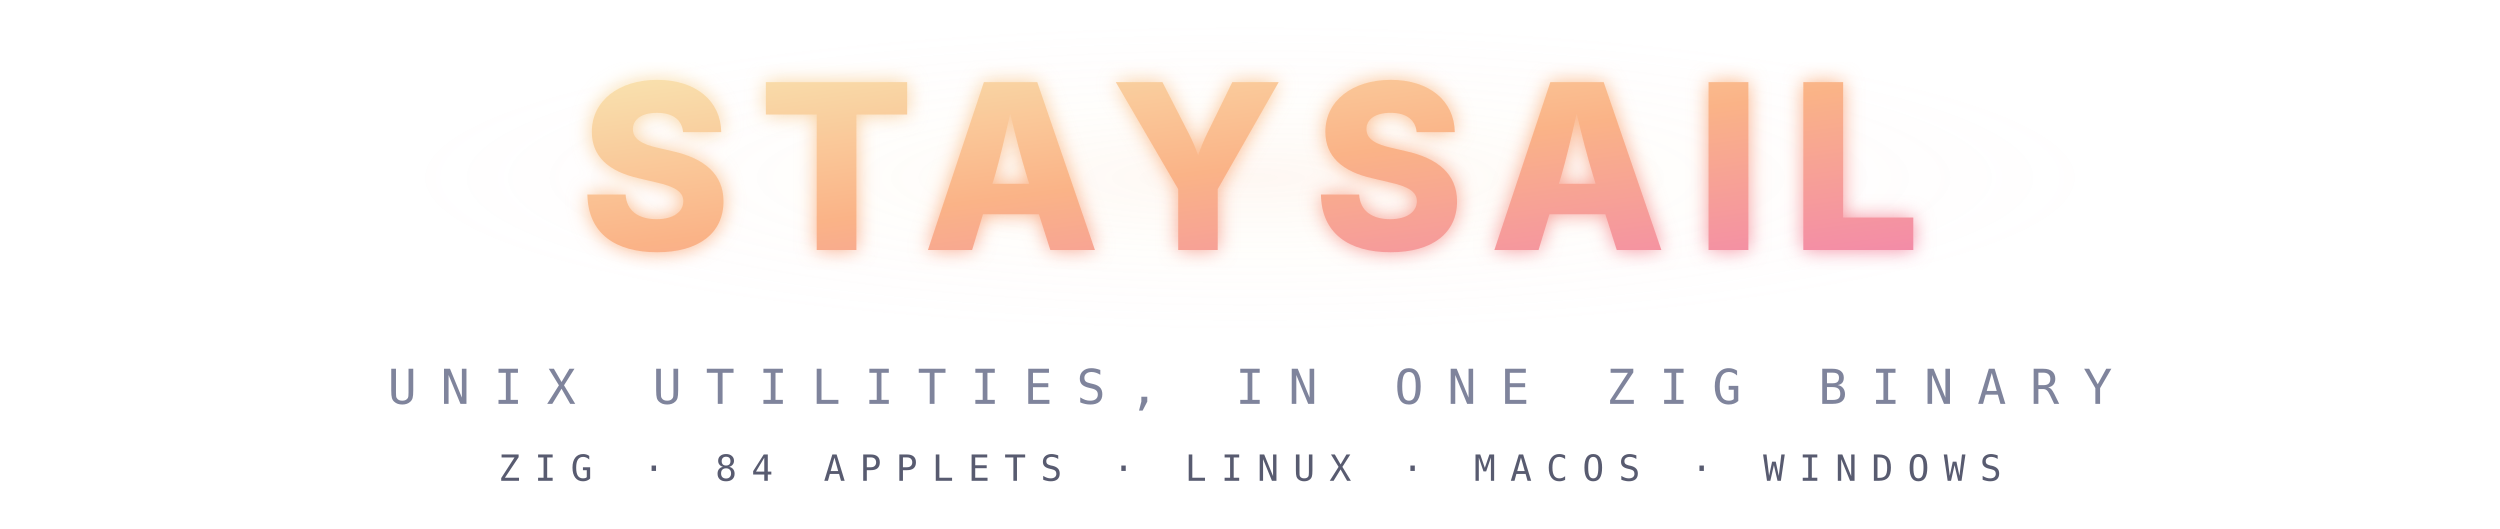
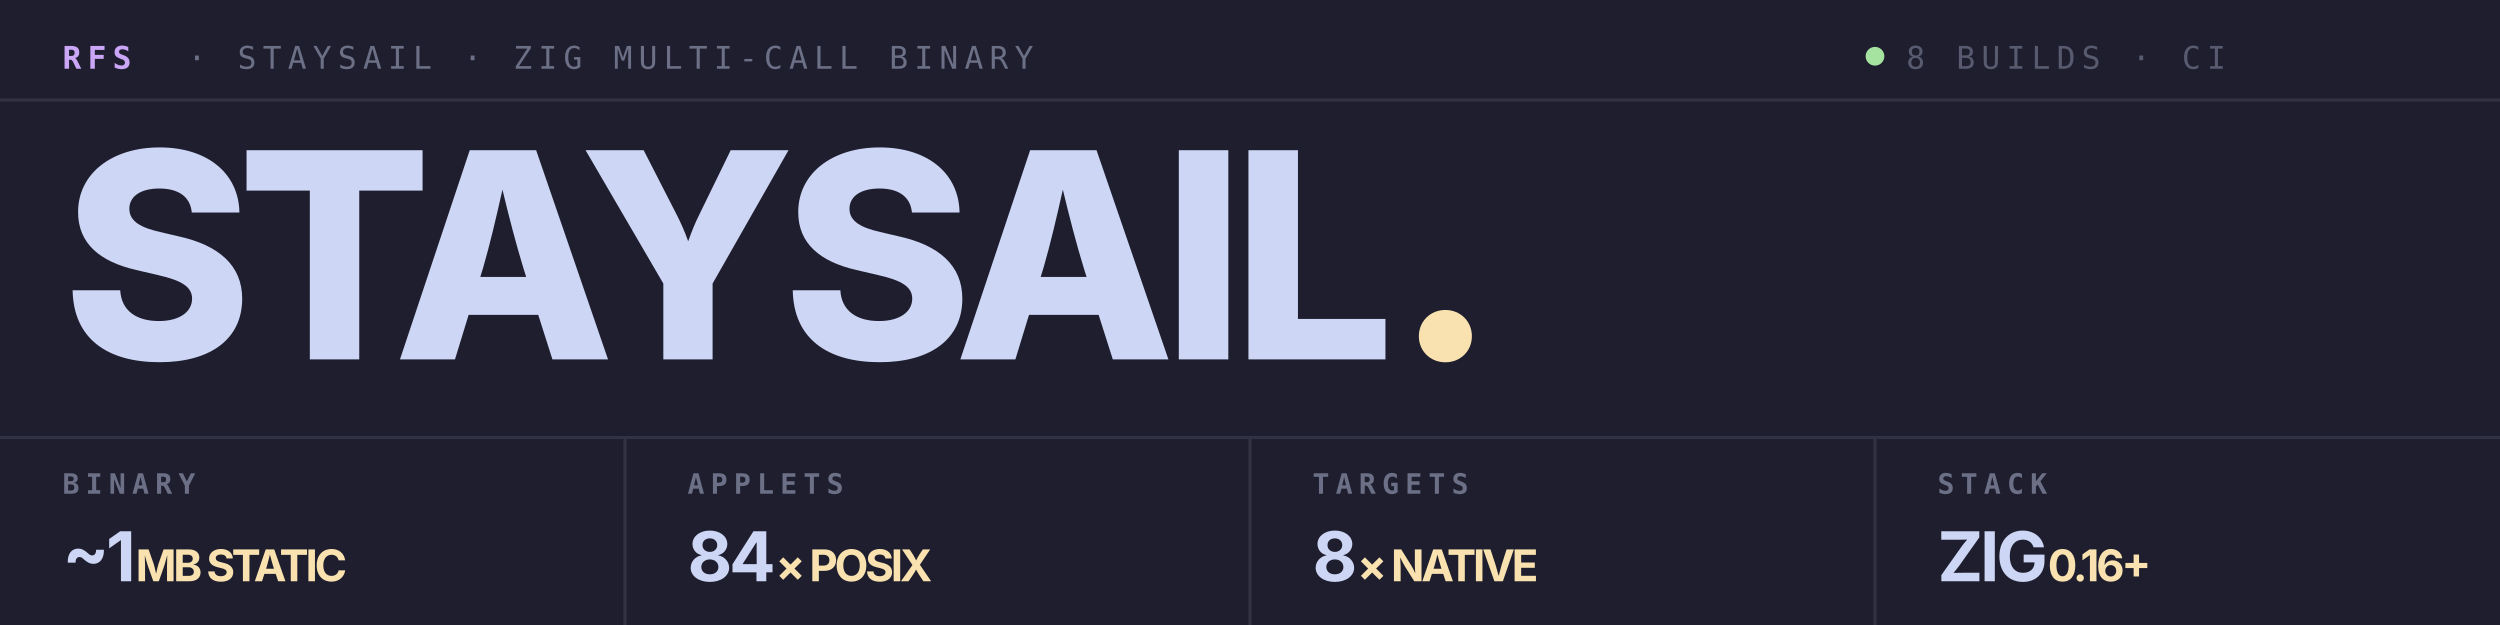
- <svg xmlns="http://www.w3.org/2000/svg" viewBox="0 0 520 110" fill="none">
-   <defs>
-     <linearGradient id="grad" x1="0%" y1="0%" x2="100%" y2="100%">
-       <stop offset="0%" stop-color="#f9e2af" />
-       <stop offset="50%" stop-color="#fab387" />
-       <stop offset="100%" stop-color="#f38ba8" />
-     </linearGradient>
-     <radialGradient id="glow" cx="50%" cy="40%" r="40%">
-       <stop offset="0%" stop-color="#fab387" stop-opacity="0.10" />
-       <stop offset="50%" stop-color="#f9e2af" stop-opacity="0.04" />
-       <stop offset="100%" stop-color="#f38ba8" stop-opacity="0" />
-     </radialGradient>
-     <filter id="textglow">
-       <feGaussianBlur in="SourceGraphic" stdDeviation="2" result="blur" />
-       <feComposite in="SourceGraphic" in2="blur" operator="over" />
-     </filter>
-   </defs>
-   <ellipse cx="260" cy="45" rx="220" ry="40" fill="url(#glow)" />
-   <text x="260" y="52" text-anchor="middle" font-family="'Inter', 'SF Pro Display', 'Segoe UI', 'Helvetica Neue', Arial, sans-serif" font-size="48" font-weight="800" fill="url(#grad)" letter-spacing="6" filter="url(#textglow)">STAYSAIL</text>
-   <line x1="160" y1="68" x2="360" y2="68" stroke="url(#grad)" stroke-width="0.6" opacity="0.2" />
-   <text x="260" y="84" text-anchor="middle" font-family="'JetBrains Mono', 'SF Mono', 'Fira Code', 'Cascadia Code', monospace" font-size="10" font-weight="400" fill="#7f849c" letter-spacing="5">UNIX UTILITIES, IN ONE ZIG BINARY</text>
-   <text x="260" y="100" text-anchor="middle" font-family="'JetBrains Mono', 'SF Mono', 'Fira Code', monospace" font-size="7.5" font-weight="400" fill="#585b70" letter-spacing="3">ZIG  ·  84 APPLETS  ·  LINUX  ·  MACOS  ·  WINDOWS</text>
+ <svg xmlns="http://www.w3.org/2000/svg" viewBox="0 0 800 200" fill="none">
+   <rect x="0" y="0" width="800" height="200" fill="#1e1e2e" />
+   <line x1="0" y1="32" x2="800" y2="32" stroke="#313244" stroke-width="1" />
+   <text x="20" y="22" font-family="'JetBrains Mono', 'SF Mono', 'Fira Code', 'Cascadia Code', monospace" font-size="10" font-weight="700" fill="#cba6f7" letter-spacing="2">RFS</text>
+   <text x="60" y="22" font-family="'JetBrains Mono', 'SF Mono', 'Fira Code', 'Cascadia Code', monospace" font-size="10" font-weight="500" fill="#6c7086" letter-spacing="2">·  STAYSAIL  ·  ZIG MULTI-CALL BINARY</text>
+   <circle cx="600" cy="18" r="3" fill="#a6e3a1" />
+   <text x="610" y="22" font-family="'JetBrains Mono', 'SF Mono', 'Fira Code', 'Cascadia Code', monospace" font-size="10" font-weight="500" fill="#585b70" letter-spacing="2">8 BUILDS · CI</text>
+   <text x="20" y="115" font-family="'Inter', 'SF Pro Display', 'Segoe UI', 'Helvetica Neue', Arial, sans-serif" font-size="92" font-weight="800" fill="#cdd6f4" letter-spacing="-4">STAYSAIL<tspan fill="#f9e2af">.</tspan>
+   </text>
+   <line x1="0" y1="140" x2="800" y2="140" stroke="#313244" stroke-width="1" />
+   <line x1="200" y1="140" x2="200" y2="200" stroke="#313244" stroke-width="1" />
+   <line x1="400" y1="140" x2="400" y2="200" stroke="#313244" stroke-width="1" />
+   <line x1="600" y1="140" x2="600" y2="200" stroke="#313244" stroke-width="1" />
+   <text x="20" y="158" font-family="'JetBrains Mono', 'SF Mono', 'Fira Code', 'Cascadia Code', monospace" font-size="9" font-weight="600" fill="#6c7086" letter-spacing="2">BINARY</text>
+   <text x="20" y="186" font-family="'Inter', 'SF Pro Display', 'Segoe UI', 'Helvetica Neue', Arial, sans-serif" font-size="22" font-weight="700" fill="#cdd6f4" letter-spacing="-1">~1<tspan fill="#f9e2af" font-size="14"> MB STATIC</tspan>
+   </text>
+   <text x="220" y="158" font-family="'JetBrains Mono', 'SF Mono', 'Fira Code', 'Cascadia Code', monospace" font-size="9" font-weight="600" fill="#6c7086" letter-spacing="2">APPLETS</text>
+   <text x="220" y="186" font-family="'Inter', 'SF Pro Display', 'Segoe UI', 'Helvetica Neue', Arial, sans-serif" font-size="22" font-weight="700" fill="#cdd6f4" letter-spacing="-1">84<tspan fill="#f9e2af" font-size="14"> × POSIX</tspan>
+   </text>
+   <text x="420" y="158" font-family="'JetBrains Mono', 'SF Mono', 'Fira Code', 'Cascadia Code', monospace" font-size="9" font-weight="600" fill="#6c7086" letter-spacing="2">TARGETS</text>
+   <text x="420" y="186" font-family="'Inter', 'SF Pro Display', 'Segoe UI', 'Helvetica Neue', Arial, sans-serif" font-size="22" font-weight="700" fill="#cdd6f4" letter-spacing="-1">8<tspan fill="#f9e2af" font-size="14"> × NATIVE</tspan>
+   </text>
+   <text x="620" y="158" font-family="'JetBrains Mono', 'SF Mono', 'Fira Code', 'Cascadia Code', monospace" font-size="9" font-weight="600" fill="#6c7086" letter-spacing="2">STACK</text>
+   <text x="620" y="186" font-family="'Inter', 'SF Pro Display', 'Segoe UI', 'Helvetica Neue', Arial, sans-serif" font-size="22" font-weight="700" fill="#cdd6f4" letter-spacing="-1">ZIG<tspan fill="#f9e2af" font-size="14"> 0.16+</tspan>
+   </text>
</svg>
